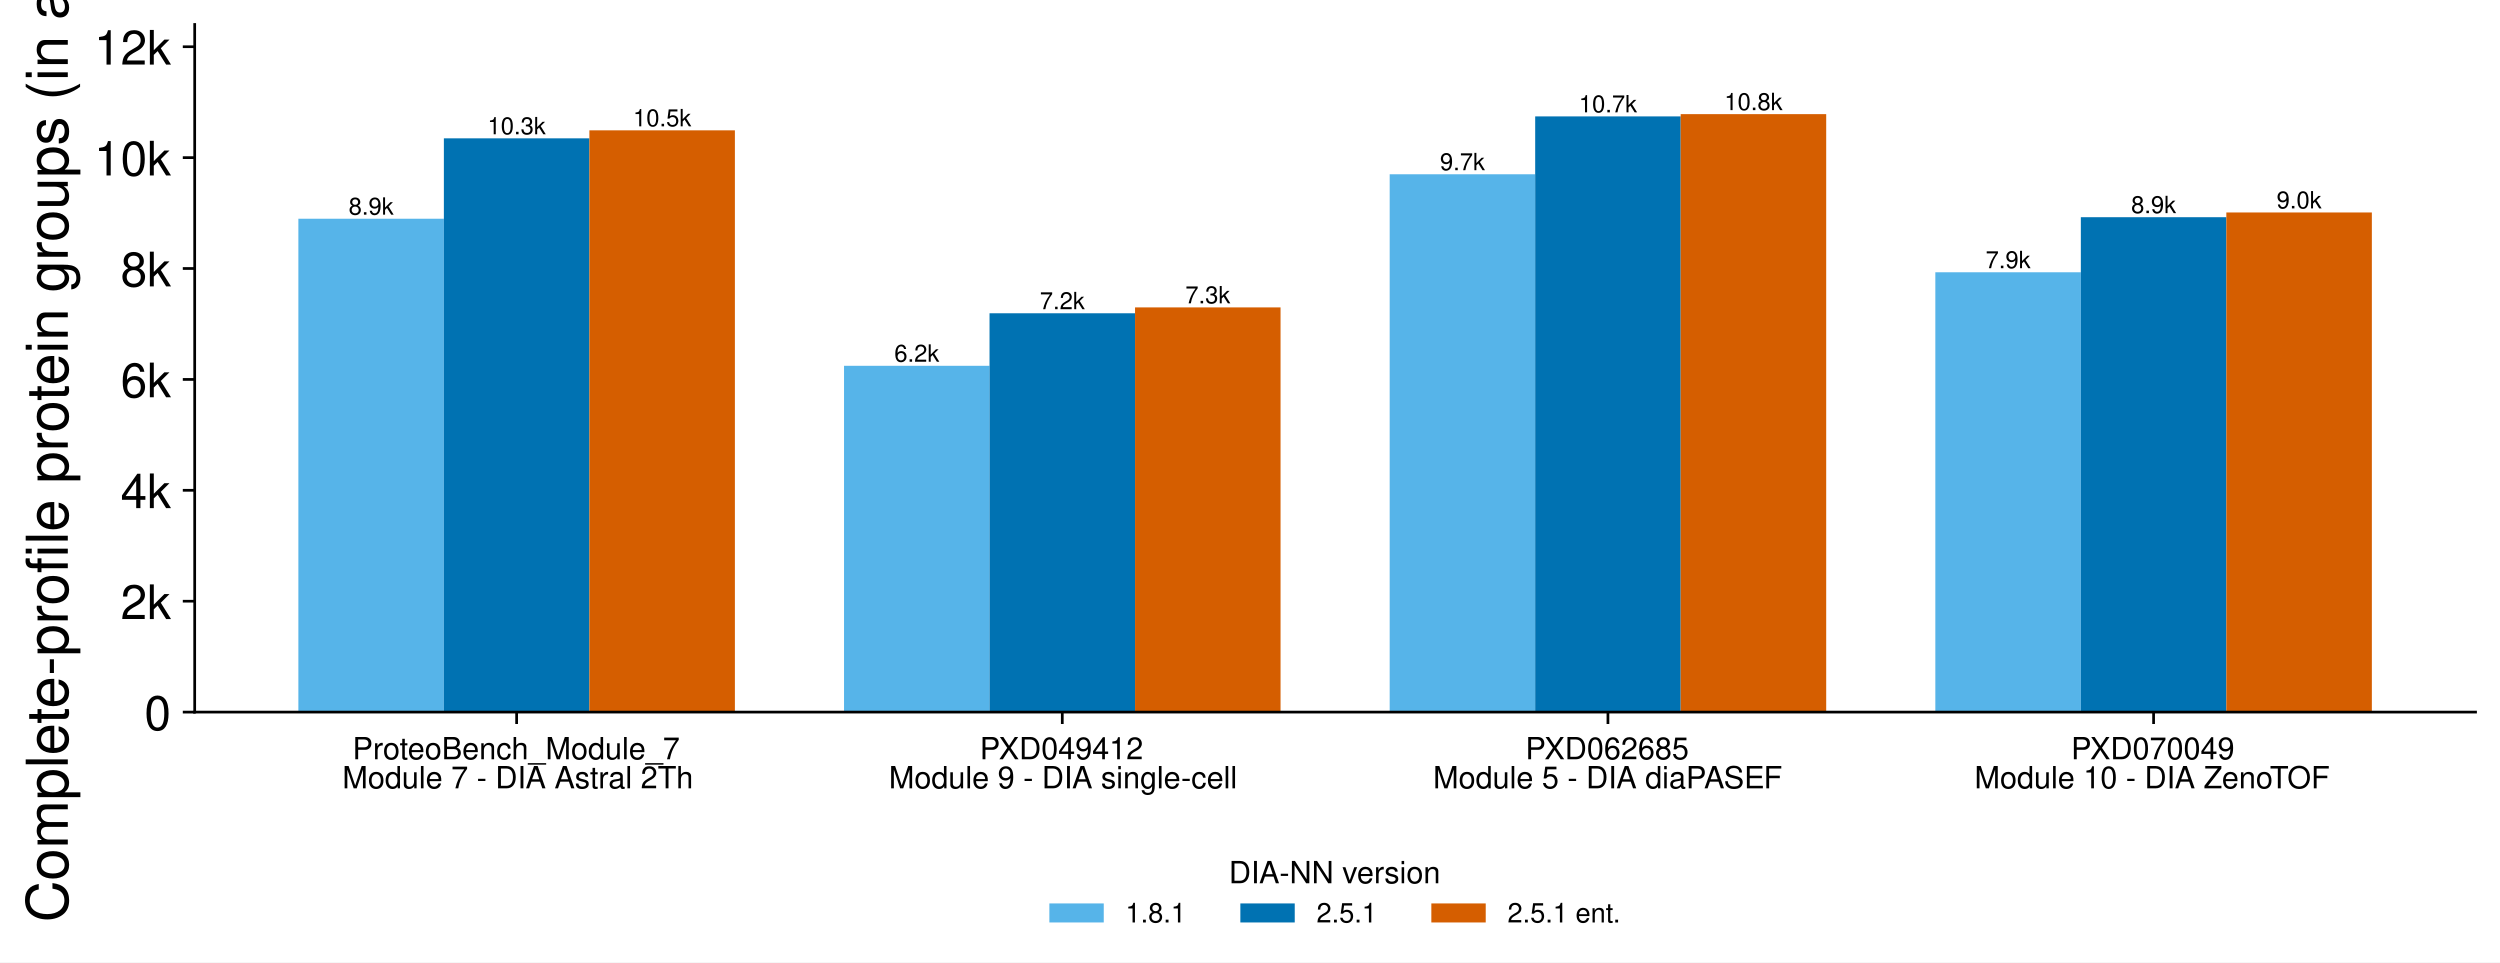
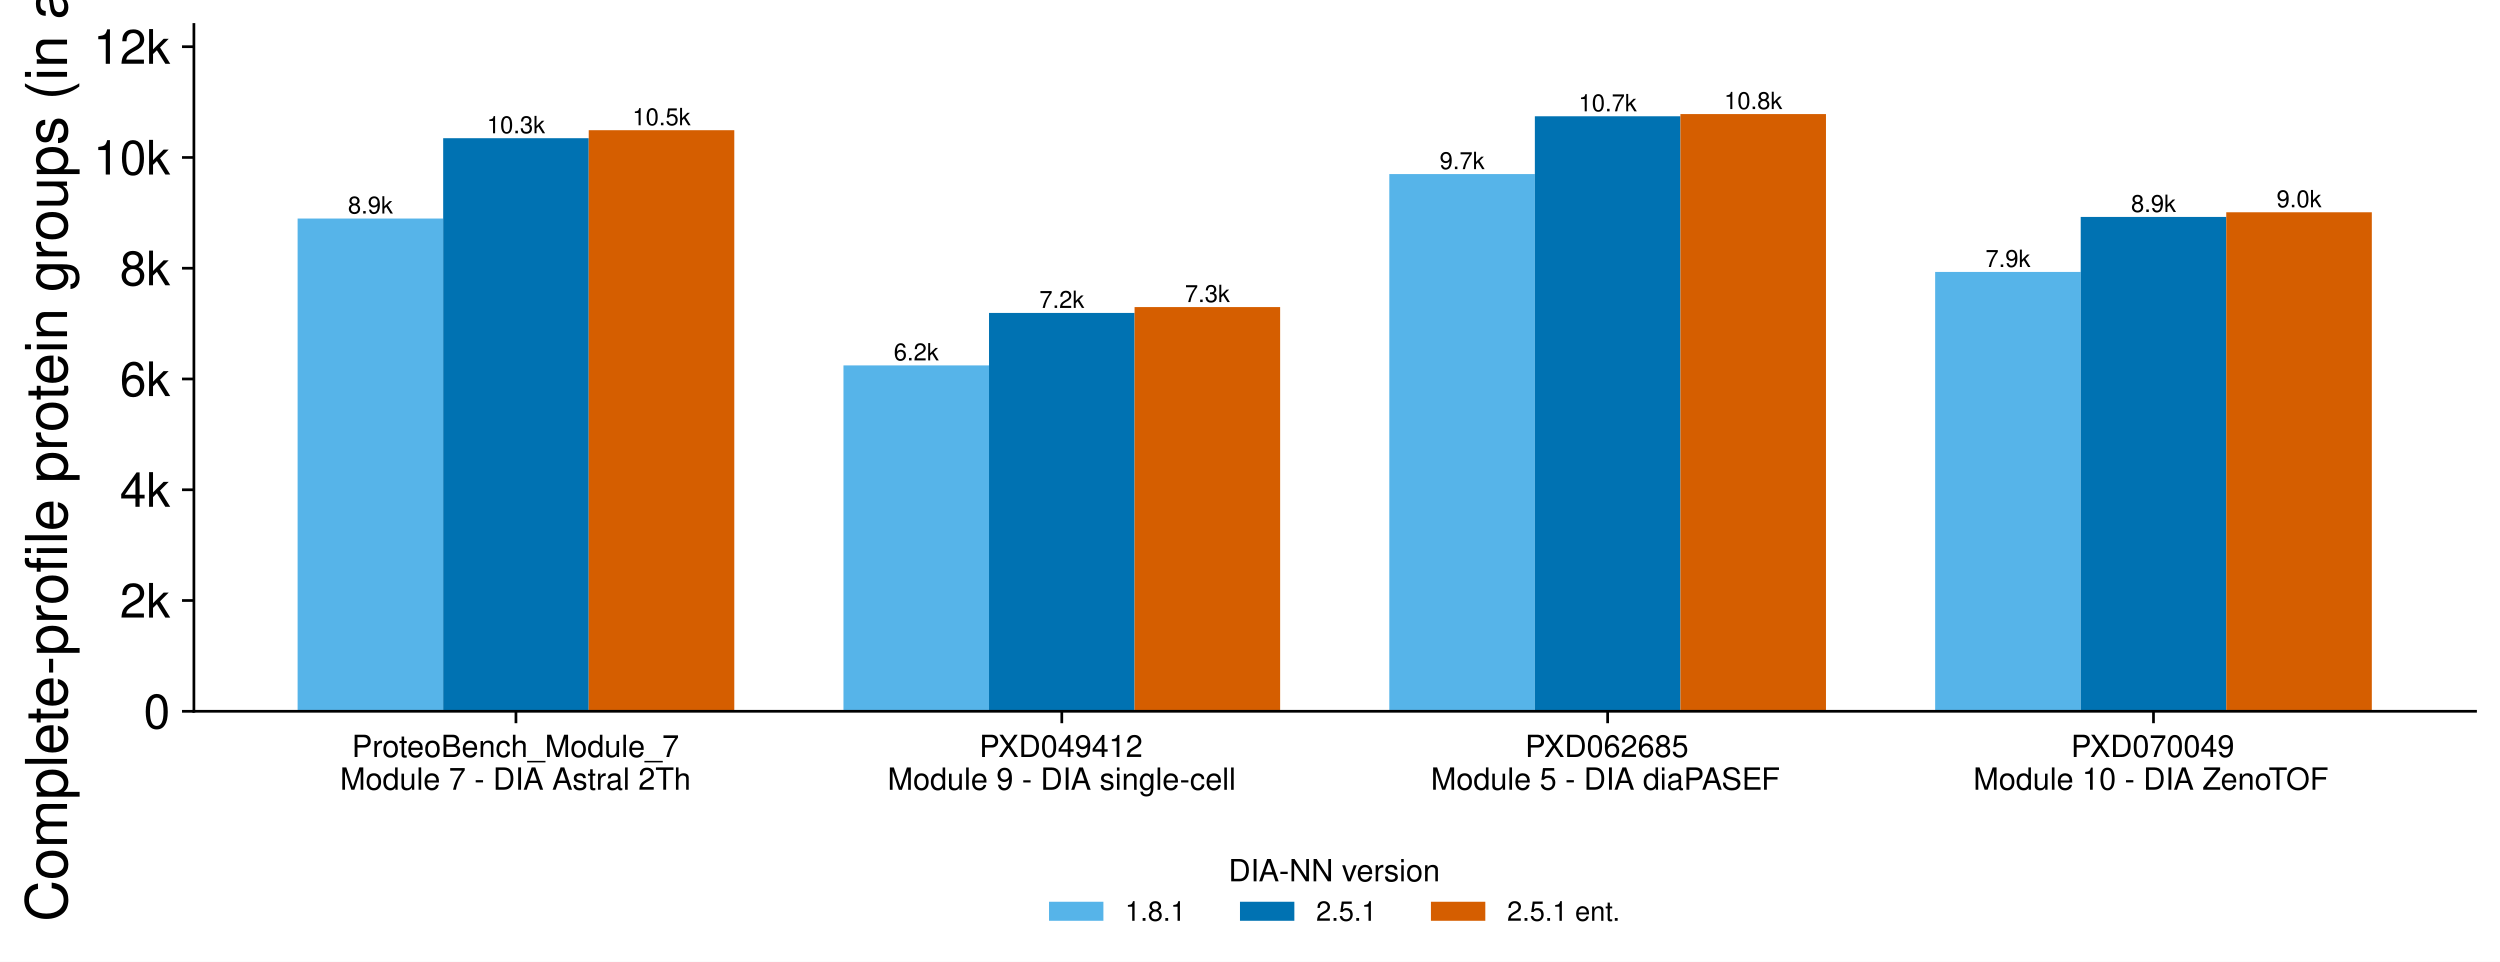
- <svg xmlns="http://www.w3.org/2000/svg" xmlns:xlink="http://www.w3.org/1999/xlink" width="735.532pt" height="283.159pt" viewBox="0 0 735.532 283.159" version="1.1">
+ <svg xmlns="http://www.w3.org/2000/svg" xmlns:xlink="http://www.w3.org/1999/xlink" width="735.661pt" height="283.021pt" viewBox="0 0 735.661 283.021" version="1.1">
  <defs>
    <style type="text/css">*{stroke-linejoin: round; stroke-linecap: butt}</style>
  </defs>
  <g id="figure_1">
    <g id="patch_1">
-       <path d="M 0 283.159  L 735.532 283.159  L 735.532 0  L 0 0  z " style="fill: #ffffff" />
+       <path d="M 0 283.021  L 735.661 283.021  L 735.661 0  L 0 0  z " style="fill: #ffffff" />
    </g>
    <g id="axes_1">
      <g id="patch_2">
-         <path d="M 57.282 209.505  L 728.332 209.505  L 728.332 7.2  L 57.282 7.2  z " style="fill: #ffffff" />
+         <path d="M 57.059 209.304  L 728.461 209.304  L 728.461 7.2  L 57.059 7.2  z " style="fill: #ffffff" />
      </g>
      <g id="patch_3">
-         <path d="M 87.784 209.505  L 130.594 209.505  L 130.594 64.354  L 87.784 64.354  z " clip-path="url(#pd7a81b2952)" style="fill: #56b4e9" />
+         <path d="M 87.577 209.304  L 130.41 209.304  L 130.41 64.297  L 87.577 64.297  z " clip-path="url(#p5fbc10c740)" style="fill: #56b4e9" />
      </g>
      <g id="patch_4">
-         <path d="M 248.322 209.505  L 291.133 209.505  L 291.133 107.615  L 248.322 107.615  z " clip-path="url(#pd7a81b2952)" style="fill: #56b4e9" />
+         <path d="M 248.2 209.304  L 291.032 209.304  L 291.032 107.515  L 248.2 107.515  z " clip-path="url(#p5fbc10c740)" style="fill: #56b4e9" />
      </g>
      <g id="patch_5">
-         <path d="M 408.861 209.505  L 451.671 209.505  L 451.671 51.271  L 408.861 51.271  z " clip-path="url(#pd7a81b2952)" style="fill: #56b4e9" />
+         <path d="M 408.822 209.304  L 451.655 209.304  L 451.655 51.227  L 408.822 51.227  z " clip-path="url(#p5fbc10c740)" style="fill: #56b4e9" />
      </g>
      <g id="patch_6">
-         <path d="M 569.399 209.505  L 612.209 209.505  L 612.209 80.096  L 569.399 80.096  z " clip-path="url(#pd7a81b2952)" style="fill: #56b4e9" />
+         <path d="M 569.445 209.304  L 612.278 209.304  L 612.278 80.023  L 569.445 80.023  z " clip-path="url(#p5fbc10c740)" style="fill: #56b4e9" />
      </g>
      <g id="patch_7">
-         <path d="M 130.594 209.505  L 173.405 209.505  L 173.405 40.7  L 130.594 40.7  z " clip-path="url(#pd7a81b2952)" style="fill: #0072b2" />
+         <path d="M 130.41 209.304  L 173.242 209.304  L 173.242 40.667  L 130.41 40.667  z " clip-path="url(#p5fbc10c740)" style="fill: #0072b2" />
      </g>
      <g id="patch_8">
-         <path d="M 291.133 209.505  L 333.943 209.505  L 333.943 92.167  L 291.133 92.167  z " clip-path="url(#pd7a81b2952)" style="fill: #0072b2" />
+         <path d="M 291.032 209.304  L 333.865 209.304  L 333.865 92.083  L 291.032 92.083  z " clip-path="url(#p5fbc10c740)" style="fill: #0072b2" />
      </g>
      <g id="patch_9">
-         <path d="M 451.671 209.505  L 494.481 209.505  L 494.481 34.24  L 451.671 34.24  z " clip-path="url(#pd7a81b2952)" style="fill: #0072b2" />
+         <path d="M 451.655 209.304  L 494.488 209.304  L 494.488 34.213  L 451.655 34.213  z " clip-path="url(#p5fbc10c740)" style="fill: #0072b2" />
      </g>
      <g id="patch_10">
-         <path d="M 612.209 209.505  L 655.019 209.505  L 655.019 63.897  L 612.209 63.897  z " clip-path="url(#pd7a81b2952)" style="fill: #0072b2" />
+         <path d="M 612.278 209.304  L 655.11 209.304  L 655.11 63.84  L 612.278 63.84  z " clip-path="url(#p5fbc10c740)" style="fill: #0072b2" />
      </g>
      <g id="patch_11">
-         <path d="M 173.405 209.505  L 216.215 209.505  L 216.215 38.351  L 173.405 38.351  z " clip-path="url(#pd7a81b2952)" style="fill: #d55e00" />
+         <path d="M 173.242 209.304  L 216.075 209.304  L 216.075 38.32  L 173.242 38.32  z " clip-path="url(#p5fbc10c740)" style="fill: #d55e00" />
      </g>
      <g id="patch_12">
-         <path d="M 333.943 209.505  L 376.753 209.505  L 376.753 90.438  L 333.943 90.438  z " clip-path="url(#pd7a81b2952)" style="fill: #d55e00" />
+         <path d="M 333.865 209.304  L 376.698 209.304  L 376.698 90.355  L 333.865 90.355  z " clip-path="url(#p5fbc10c740)" style="fill: #d55e00" />
      </g>
      <g id="patch_13">
-         <path d="M 494.481 209.505  L 537.291 209.505  L 537.291 33.588  L 494.481 33.588  z " clip-path="url(#pd7a81b2952)" style="fill: #d55e00" />
+         <path d="M 494.488 209.304  L 537.32 209.304  L 537.32 33.561  L 494.488 33.561  z " clip-path="url(#p5fbc10c740)" style="fill: #d55e00" />
      </g>
      <g id="patch_14">
-         <path d="M 655.019 209.505  L 697.83 209.505  L 697.83 62.51  L 655.019 62.51  z " clip-path="url(#pd7a81b2952)" style="fill: #d55e00" />
+         <path d="M 655.11 209.304  L 697.943 209.304  L 697.943 62.455  L 655.11 62.455  z " clip-path="url(#p5fbc10c740)" style="fill: #d55e00" />
      </g>
      <g id="matplotlib.axis_1">
        <g id="xtick_1">
          <g id="line2d_1">
            <defs>
-               <path id="m15f28c1d16" d="M 0 0  L 0 3.5  " style="stroke: #000000; stroke-width: 0.8" />
+               <path id="mc6abee5c0c" d="M 0 0  L 0 3.5  " style="stroke: #000000; stroke-width: 0.8" />
            </defs>
            <g>
-               <use xlink:href="#m15f28c1d16" x="151.999" y="209.505" style="stroke: #000000; stroke-width: 0.8" />
+               <use xlink:href="#mc6abee5c0c" x="151.826" y="209.304" style="stroke: #000000; stroke-width: 0.8" />
            </g>
          </g>
          <g id="text_1">
-             <text style="font-size: 9px; font-family: 'Helvetica', 'Arial', 'DejaVu Sans', sans-serif" transform="translate(103.718 223.3894)">ProteoBench_Module_7</text>
-             <text style="font-size: 9px; font-family: 'Helvetica', 'Arial', 'DejaVu Sans', sans-serif" transform="translate(100.7248 231.9367)">Module 7 - DIA Astral 2Th</text>
+             <text style="font-size: 9px; font-family: 'Helvetica', 'Arial', 'DejaVu Sans', sans-serif" transform="translate(103.5446 222.7601)">ProteoBench_Module_7</text>
+             <text style="font-size: 9px; font-family: 'Helvetica', 'Arial', 'DejaVu Sans', sans-serif" transform="translate(100.0592 232.3833)">Module 7 - DIA Astral 2Th</text>
          </g>
        </g>
        <g id="xtick_2">
          <g id="line2d_2">
            <g>
-               <use xlink:href="#m15f28c1d16" x="312.538" y="209.505" style="stroke: #000000; stroke-width: 0.8" />
+               <use xlink:href="#mc6abee5c0c" x="312.449" y="209.304" style="stroke: #000000; stroke-width: 0.8" />
            </g>
          </g>
          <g id="text_2">
-             <text style="font-size: 9px; font-family: 'Helvetica', 'Arial', 'DejaVu Sans', sans-serif" transform="translate(288.2701 223.3894)">PXD049412</text>
-             <text style="font-size: 9px; font-family: 'Helvetica', 'Arial', 'DejaVu Sans', sans-serif" transform="translate(261.5155 231.9367)">Module 9 - DIA single-cell</text>
+             <text style="font-size: 9px; font-family: 'Helvetica', 'Arial', 'DejaVu Sans', sans-serif" transform="translate(288.181 222.7601)">PXD049412</text>
+             <text style="font-size: 9px; font-family: 'Helvetica', 'Arial', 'DejaVu Sans', sans-serif" transform="translate(261.1803 232.4087)">Module 9 - DIA single-cell</text>
          </g>
        </g>
        <g id="xtick_3">
          <g id="line2d_3">
            <g>
-               <use xlink:href="#m15f28c1d16" x="473.076" y="209.505" style="stroke: #000000; stroke-width: 0.8" />
+               <use xlink:href="#mc6abee5c0c" x="473.071" y="209.304" style="stroke: #000000; stroke-width: 0.8" />
            </g>
          </g>
          <g id="text_3">
-             <text style="font-size: 9px; font-family: 'Helvetica', 'Arial', 'DejaVu Sans', sans-serif" transform="translate(448.8084 223.3894)">PXD062685</text>
-             <text style="font-size: 9px; font-family: 'Helvetica', 'Arial', 'DejaVu Sans', sans-serif" transform="translate(421.6333 231.9367)">Module 5 - DIA diaPASEF</text>
+             <text style="font-size: 9px; font-family: 'Helvetica', 'Arial', 'DejaVu Sans', sans-serif" transform="translate(448.8036 222.7601)">PXD062685</text>
+             <text style="font-size: 9px; font-family: 'Helvetica', 'Arial', 'DejaVu Sans', sans-serif" transform="translate(421.0506 232.3833)">Module 5 - DIA diaPASEF</text>
          </g>
        </g>
        <g id="xtick_4">
          <g id="line2d_4">
            <g>
-               <use xlink:href="#m15f28c1d16" x="633.614" y="209.505" style="stroke: #000000; stroke-width: 0.8" />
+               <use xlink:href="#mc6abee5c0c" x="633.694" y="209.304" style="stroke: #000000; stroke-width: 0.8" />
            </g>
          </g>
          <g id="text_4">
-             <text style="font-size: 9px; font-family: 'Helvetica', 'Arial', 'DejaVu Sans', sans-serif" transform="translate(609.3466 223.3894)">PXD070049</text>
-             <text style="font-size: 9px; font-family: 'Helvetica', 'Arial', 'DejaVu Sans', sans-serif" transform="translate(580.9228 231.9367)">Module 10 - DIA ZenoTOF</text>
+             <text style="font-size: 9px; font-family: 'Helvetica', 'Arial', 'DejaVu Sans', sans-serif" transform="translate(609.4263 222.7601)">PXD070049</text>
+             <text style="font-size: 9px; font-family: 'Helvetica', 'Arial', 'DejaVu Sans', sans-serif" transform="translate(580.6776 232.3833)">Module 10 - DIA ZenoTOF</text>
          </g>
        </g>
      </g>
      <g id="matplotlib.axis_2">
        <g id="ytick_1">
          <g id="line2d_5">
            <defs>
-               <path id="m123ffe048f" d="M 0 0  L -3.5 0  " style="stroke: #000000; stroke-width: 0.8" />
+               <path id="m62f7682591" d="M 0 0  L -3.5 0  " style="stroke: #000000; stroke-width: 0.8" />
            </defs>
            <g>
-               <use xlink:href="#m123ffe048f" x="57.282" y="209.505" style="stroke: #000000; stroke-width: 0.8" />
+               <use xlink:href="#m62f7682591" x="57.059" y="209.304" style="stroke: #000000; stroke-width: 0.8" />
            </g>
          </g>
          <g id="text_5">
-             <text style="font-size: 14px; font-family: 'Helvetica', 'Arial', 'DejaVu Sans', sans-serif; text-anchor: end" x="50.282" y="214.755" transform="rotate(-0 50.28187 214.7553)">0</text>
+             <text style="font-size: 14px; font-family: 'Helvetica', 'Arial', 'DejaVu Sans', sans-serif; text-anchor: end" x="50.059" y="214.325" transform="rotate(-0 50.05875 214.3254)">0</text>
          </g>
        </g>
        <g id="ytick_2">
          <g id="line2d_6">
            <g>
-               <use xlink:href="#m123ffe048f" x="57.282" y="176.88" style="stroke: #000000; stroke-width: 0.8" />
+               <use xlink:href="#m62f7682591" x="57.059" y="176.711" style="stroke: #000000; stroke-width: 0.8" />
            </g>
          </g>
          <g id="text_6">
-             <text style="font-size: 14px; font-family: 'Helvetica', 'Arial', 'DejaVu Sans', sans-serif; text-anchor: end" x="50.282" y="182.13" transform="rotate(-0 50.28187 182.1296)">2k</text>
+             <text style="font-size: 14px; font-family: 'Helvetica', 'Arial', 'DejaVu Sans', sans-serif; text-anchor: end" x="50.059" y="181.732" transform="rotate(-0 50.05875 181.7322)">2k</text>
          </g>
        </g>
        <g id="ytick_3">
          <g id="line2d_7">
            <g>
-               <use xlink:href="#m123ffe048f" x="57.282" y="144.254" style="stroke: #000000; stroke-width: 0.8" />
+               <use xlink:href="#m62f7682591" x="57.059" y="144.118" style="stroke: #000000; stroke-width: 0.8" />
            </g>
          </g>
          <g id="text_7">
-             <text style="font-size: 14px; font-family: 'Helvetica', 'Arial', 'DejaVu Sans', sans-serif; text-anchor: end" x="50.282" y="149.504" transform="rotate(-0 50.28187 149.504)">4k</text>
+             <text style="font-size: 14px; font-family: 'Helvetica', 'Arial', 'DejaVu Sans', sans-serif; text-anchor: end" x="50.059" y="149.139" transform="rotate(-0 50.05875 149.139)">4k</text>
          </g>
        </g>
        <g id="ytick_4">
          <g id="line2d_8">
            <g>
-               <use xlink:href="#m123ffe048f" x="57.282" y="111.628" style="stroke: #000000; stroke-width: 0.8" />
+               <use xlink:href="#m62f7682591" x="57.059" y="111.524" style="stroke: #000000; stroke-width: 0.8" />
            </g>
          </g>
          <g id="text_8">
-             <text style="font-size: 14px; font-family: 'Helvetica', 'Arial', 'DejaVu Sans', sans-serif; text-anchor: end" x="50.282" y="116.878" transform="rotate(-0 50.28187 116.8783)">6k</text>
+             <text style="font-size: 14px; font-family: 'Helvetica', 'Arial', 'DejaVu Sans', sans-serif; text-anchor: end" x="50.059" y="116.546" transform="rotate(-0 50.05875 116.5458)">6k</text>
          </g>
        </g>
        <g id="ytick_5">
          <g id="line2d_9">
            <g>
-               <use xlink:href="#m123ffe048f" x="57.282" y="79.003" style="stroke: #000000; stroke-width: 0.8" />
+               <use xlink:href="#m62f7682591" x="57.059" y="78.931" style="stroke: #000000; stroke-width: 0.8" />
            </g>
          </g>
          <g id="text_9">
-             <text style="font-size: 14px; font-family: 'Helvetica', 'Arial', 'DejaVu Sans', sans-serif; text-anchor: end" x="50.282" y="84.253" transform="rotate(-0 50.28187 84.2526)">8k</text>
+             <text style="font-size: 14px; font-family: 'Helvetica', 'Arial', 'DejaVu Sans', sans-serif; text-anchor: end" x="50.059" y="83.953" transform="rotate(-0 50.05875 83.95255)">8k</text>
          </g>
        </g>
        <g id="ytick_6">
          <g id="line2d_10">
            <g>
-               <use xlink:href="#m123ffe048f" x="57.282" y="46.377" style="stroke: #000000; stroke-width: 0.8" />
+               <use xlink:href="#m62f7682591" x="57.059" y="46.338" style="stroke: #000000; stroke-width: 0.8" />
            </g>
          </g>
          <g id="text_10">
-             <text style="font-size: 14px; font-family: 'Helvetica', 'Arial', 'DejaVu Sans', sans-serif; text-anchor: end" x="50.282" y="51.627" transform="rotate(-0 50.28187 51.62692)">10k</text>
+             <text style="font-size: 14px; font-family: 'Helvetica', 'Arial', 'DejaVu Sans', sans-serif; text-anchor: end" x="50.059" y="51.359" transform="rotate(-0 50.05875 51.35934)">10k</text>
          </g>
        </g>
        <g id="ytick_7">
          <g id="line2d_11">
            <g>
-               <use xlink:href="#m123ffe048f" x="57.282" y="13.751" style="stroke: #000000; stroke-width: 0.8" />
+               <use xlink:href="#m62f7682591" x="57.059" y="13.745" style="stroke: #000000; stroke-width: 0.8" />
            </g>
          </g>
          <g id="text_11">
-             <text style="font-size: 14px; font-family: 'Helvetica', 'Arial', 'DejaVu Sans', sans-serif; text-anchor: end" x="50.282" y="19.001" transform="rotate(-0 50.28187 19.00124)">12k</text>
+             <text style="font-size: 14px; font-family: 'Helvetica', 'Arial', 'DejaVu Sans', sans-serif; text-anchor: end" x="50.059" y="18.766" transform="rotate(-0 50.05875 18.76612)">12k</text>
          </g>
        </g>
        <g id="text_12">
-           <text style="font-size: 17px; font-family: 'Helvetica', 'Arial', 'DejaVu Sans', sans-serif; text-anchor: middle" x="19.95" y="108.353" transform="rotate(-90 19.95 108.3527)">Complete-profile protein groups (in all runs)</text>
+           <text style="font-size: 17px; font-family: 'Helvetica', 'Arial', 'DejaVu Sans', sans-serif; text-anchor: middle" x="19.727" y="108.252" transform="rotate(-90 19.72687 108.252)">Complete-profile protein groups (in all runs)</text>
        </g>
      </g>
      <g id="patch_15">
-         <path d="M 57.282 209.505  L 57.282 7.2  " style="fill: none; stroke: #000000; stroke-width: 0.8; stroke-linejoin: miter; stroke-linecap: square" />
+         <path d="M 57.059 209.304  L 57.059 7.2  " style="fill: none; stroke: #000000; stroke-width: 0.8; stroke-linejoin: miter; stroke-linecap: square" />
      </g>
      <g id="patch_16">
-         <path d="M 57.282 209.505  L 728.332 209.505  " style="fill: none; stroke: #000000; stroke-width: 0.8; stroke-linejoin: miter; stroke-linecap: square" />
+         <path d="M 57.059 209.304  L 728.461 209.304  " style="fill: none; stroke: #000000; stroke-width: 0.8; stroke-linejoin: miter; stroke-linecap: square" />
      </g>
      <g id="text_13">
-         <text style="font-size: 7px; font-family: 'Helvetica', 'Arial', 'DejaVu Sans', sans-serif; text-anchor: middle" x="109.189" y="63.164" transform="rotate(-0 109.1893 63.16422)">8.9k</text>
+         <text style="font-size: 7px; font-family: 'Helvetica', 'Arial', 'DejaVu Sans', sans-serif; text-anchor: middle" x="108.993" y="62.838" transform="rotate(-0 108.9934 62.83773)">8.9k</text>
      </g>
      <g id="text_14">
-         <text style="font-size: 7px; font-family: 'Helvetica', 'Arial', 'DejaVu Sans', sans-serif; text-anchor: middle" x="269.728" y="106.426" transform="rotate(-0 269.7275 106.4259)">6.2k</text>
+         <text style="font-size: 7px; font-family: 'Helvetica', 'Arial', 'DejaVu Sans', sans-serif; text-anchor: middle" x="269.616" y="106.056" transform="rotate(-0 269.616 106.0563)">6.2k</text>
      </g>
      <g id="text_15">
-         <text style="font-size: 7px; font-family: 'Helvetica', 'Arial', 'DejaVu Sans', sans-serif; text-anchor: middle" x="430.266" y="50.081" transform="rotate(-0 430.2658 50.08132)">9.7k</text>
+         <text style="font-size: 7px; font-family: 'Helvetica', 'Arial', 'DejaVu Sans', sans-serif; text-anchor: middle" x="430.239" y="49.768" transform="rotate(-0 430.2386 49.76785)">9.7k</text>
      </g>
      <g id="text_16">
-         <text style="font-size: 7px; font-family: 'Helvetica', 'Arial', 'DejaVu Sans', sans-serif; text-anchor: middle" x="590.804" y="78.906" transform="rotate(-0 590.8041 78.90611)">7.9k</text>
+         <text style="font-size: 7px; font-family: 'Helvetica', 'Arial', 'DejaVu Sans', sans-serif; text-anchor: middle" x="590.861" y="78.564" transform="rotate(-0 590.8612 78.56396)">7.9k</text>
      </g>
      <g id="text_17">
-         <text style="font-size: 7px; font-family: 'Helvetica', 'Arial', 'DejaVu Sans', sans-serif; text-anchor: middle" x="151.999" y="39.511" transform="rotate(-0 151.9995 39.5106)">10.3k</text>
+         <text style="font-size: 7px; font-family: 'Helvetica', 'Arial', 'DejaVu Sans', sans-serif; text-anchor: middle" x="151.826" y="39.208" transform="rotate(-0 151.8261 39.20765)">10.3k</text>
      </g>
      <g id="text_18">
-         <text style="font-size: 7px; font-family: 'Helvetica', 'Arial', 'DejaVu Sans', sans-serif; text-anchor: middle" x="312.538" y="90.978" transform="rotate(-0 312.5377 90.97761)">7.2k</text>
+         <text style="font-size: 7px; font-family: 'Helvetica', 'Arial', 'DejaVu Sans', sans-serif; text-anchor: middle" x="312.449" y="90.623" transform="rotate(-0 312.4487 90.62344)">7.2k</text>
      </g>
      <g id="text_19">
-         <text style="font-size: 7px; font-family: 'Helvetica', 'Arial', 'DejaVu Sans', sans-serif; text-anchor: middle" x="473.076" y="33.051" transform="rotate(-0 473.076 33.05071)">10.7k</text>
+         <text style="font-size: 7px; font-family: 'Helvetica', 'Arial', 'DejaVu Sans', sans-serif; text-anchor: middle" x="473.071" y="32.754" transform="rotate(-0 473.0713 32.75419)">10.7k</text>
      </g>
      <g id="text_20">
-         <text style="font-size: 7px; font-family: 'Helvetica', 'Arial', 'DejaVu Sans', sans-serif; text-anchor: middle" x="633.614" y="62.707" transform="rotate(-0 633.6143 62.70746)">8.9k</text>
+         <text style="font-size: 7px; font-family: 'Helvetica', 'Arial', 'DejaVu Sans', sans-serif; text-anchor: middle" x="633.694" y="62.381" transform="rotate(-0 633.6939 62.38142)">8.9k</text>
      </g>
      <g id="text_21">
-         <text style="font-size: 7px; font-family: 'Helvetica', 'Arial', 'DejaVu Sans', sans-serif; text-anchor: middle" x="194.81" y="37.162" transform="rotate(-0 194.8097 37.16155)">10.5k</text>
+         <text style="font-size: 7px; font-family: 'Helvetica', 'Arial', 'DejaVu Sans', sans-serif; text-anchor: middle" x="194.659" y="36.861" transform="rotate(-0 194.6588 36.86094)">10.5k</text>
      </g>
      <g id="text_22">
-         <text style="font-size: 7px; font-family: 'Helvetica', 'Arial', 'DejaVu Sans', sans-serif; text-anchor: middle" x="355.348" y="89.248" transform="rotate(-0 355.3479 89.24845)">7.3k</text>
+         <text style="font-size: 7px; font-family: 'Helvetica', 'Arial', 'DejaVu Sans', sans-serif; text-anchor: middle" x="355.281" y="88.896" transform="rotate(-0 355.2814 88.896)">7.3k</text>
      </g>
      <g id="text_23">
-         <text style="font-size: 7px; font-family: 'Helvetica', 'Arial', 'DejaVu Sans', sans-serif; text-anchor: middle" x="515.886" y="32.398" transform="rotate(-0 515.8862 32.3982)">10.8k</text>
+         <text style="font-size: 7px; font-family: 'Helvetica', 'Arial', 'DejaVu Sans', sans-serif; text-anchor: middle" x="515.904" y="32.102" transform="rotate(-0 515.904 32.10233)">10.8k</text>
      </g>
      <g id="text_24">
-         <text style="font-size: 7px; font-family: 'Helvetica', 'Arial', 'DejaVu Sans', sans-serif; text-anchor: middle" x="676.424" y="61.321" transform="rotate(-0 676.4245 61.32086)">9.0k</text>
+         <text style="font-size: 7px; font-family: 'Helvetica', 'Arial', 'DejaVu Sans', sans-serif; text-anchor: middle" x="676.527" y="60.996" transform="rotate(-0 676.5266 60.99621)">9.0k</text>
      </g>
      <g id="legend_1">
        <g id="text_25">
-           <text style="font-size: 9px; font-family: 'Helvetica', 'Arial', 'DejaVu Sans', sans-serif; text-anchor: start" x="361.552" y="259.87" transform="rotate(-0 361.5516 259.8703)">DIA-NN version</text>
+           <text style="font-size: 9px; font-family: 'Helvetica', 'Arial', 'DejaVu Sans', sans-serif; text-anchor: start" x="361.505" y="259.339" transform="rotate(-0 361.5047 259.3388)">DIA-NN version</text>
        </g>
        <g id="patch_17">
-           <path d="M 308.738 271.4  L 324.738 271.4  L 324.738 265.8  L 308.738 265.8  z " style="fill: #56b4e9" />
+           <path d="M 308.691 270.954  L 324.691 270.954  L 324.691 265.354  L 308.691 265.354  z " style="fill: #56b4e9" />
        </g>
        <g id="text_26">
-           <text style="font-size: 8px; font-family: 'Helvetica', 'Arial', 'DejaVu Sans', sans-serif; text-anchor: start" x="331.137" y="271.4" transform="rotate(-0 331.1375 271.3996)">1.8.1</text>
+           <text style="font-size: 8px; font-family: 'Helvetica', 'Arial', 'DejaVu Sans', sans-serif; text-anchor: start" x="331.091" y="270.954" transform="rotate(-0 331.0906 270.9535)">1.8.1</text>
        </g>
        <g id="patch_18">
-           <path d="M 364.929 271.4  L 380.929 271.4  L 380.929 265.8  L 364.929 265.8  z " style="fill: #0072b2" />
+           <path d="M 364.882 270.954  L 380.882 270.954  L 380.882 265.354  L 364.882 265.354  z " style="fill: #0072b2" />
        </g>
        <g id="text_27">
-           <text style="font-size: 8px; font-family: 'Helvetica', 'Arial', 'DejaVu Sans', sans-serif; text-anchor: start" x="387.329" y="271.4" transform="rotate(-0 387.3288 271.3996)">2.5.1</text>
+           <text style="font-size: 8px; font-family: 'Helvetica', 'Arial', 'DejaVu Sans', sans-serif; text-anchor: start" x="387.282" y="270.954" transform="rotate(-0 387.2819 270.9535)">2.5.1</text>
        </g>
        <g id="patch_19">
-           <path d="M 421.12 271.4  L 437.12 271.4  L 437.12 265.8  L 421.12 265.8  z " style="fill: #d55e00" />
+           <path d="M 421.073 270.954  L 437.073 270.954  L 437.073 265.354  L 421.073 265.354  z " style="fill: #d55e00" />
        </g>
        <g id="text_28">
-           <text style="font-size: 8px; font-family: 'Helvetica', 'Arial', 'DejaVu Sans', sans-serif; text-anchor: start" x="443.52" y="271.4" transform="rotate(-0 443.52 271.3996)">2.5.1 ent.</text>
+           <text style="font-size: 8px; font-family: 'Helvetica', 'Arial', 'DejaVu Sans', sans-serif; text-anchor: start" x="443.473" y="270.954" transform="rotate(-0 443.4731 270.9535)">2.5.1 ent.</text>
        </g>
      </g>
    </g>
  </g>
  <defs>
-     <clipPath id="pd7a81b2952">
-       <rect x="57.282" y="7.2" width="671.05" height="202.305" />
+     <clipPath id="p5fbc10c740">
+       <rect x="57.059" y="7.2" width="671.403" height="202.104" />
    </clipPath>
  </defs>
</svg>
